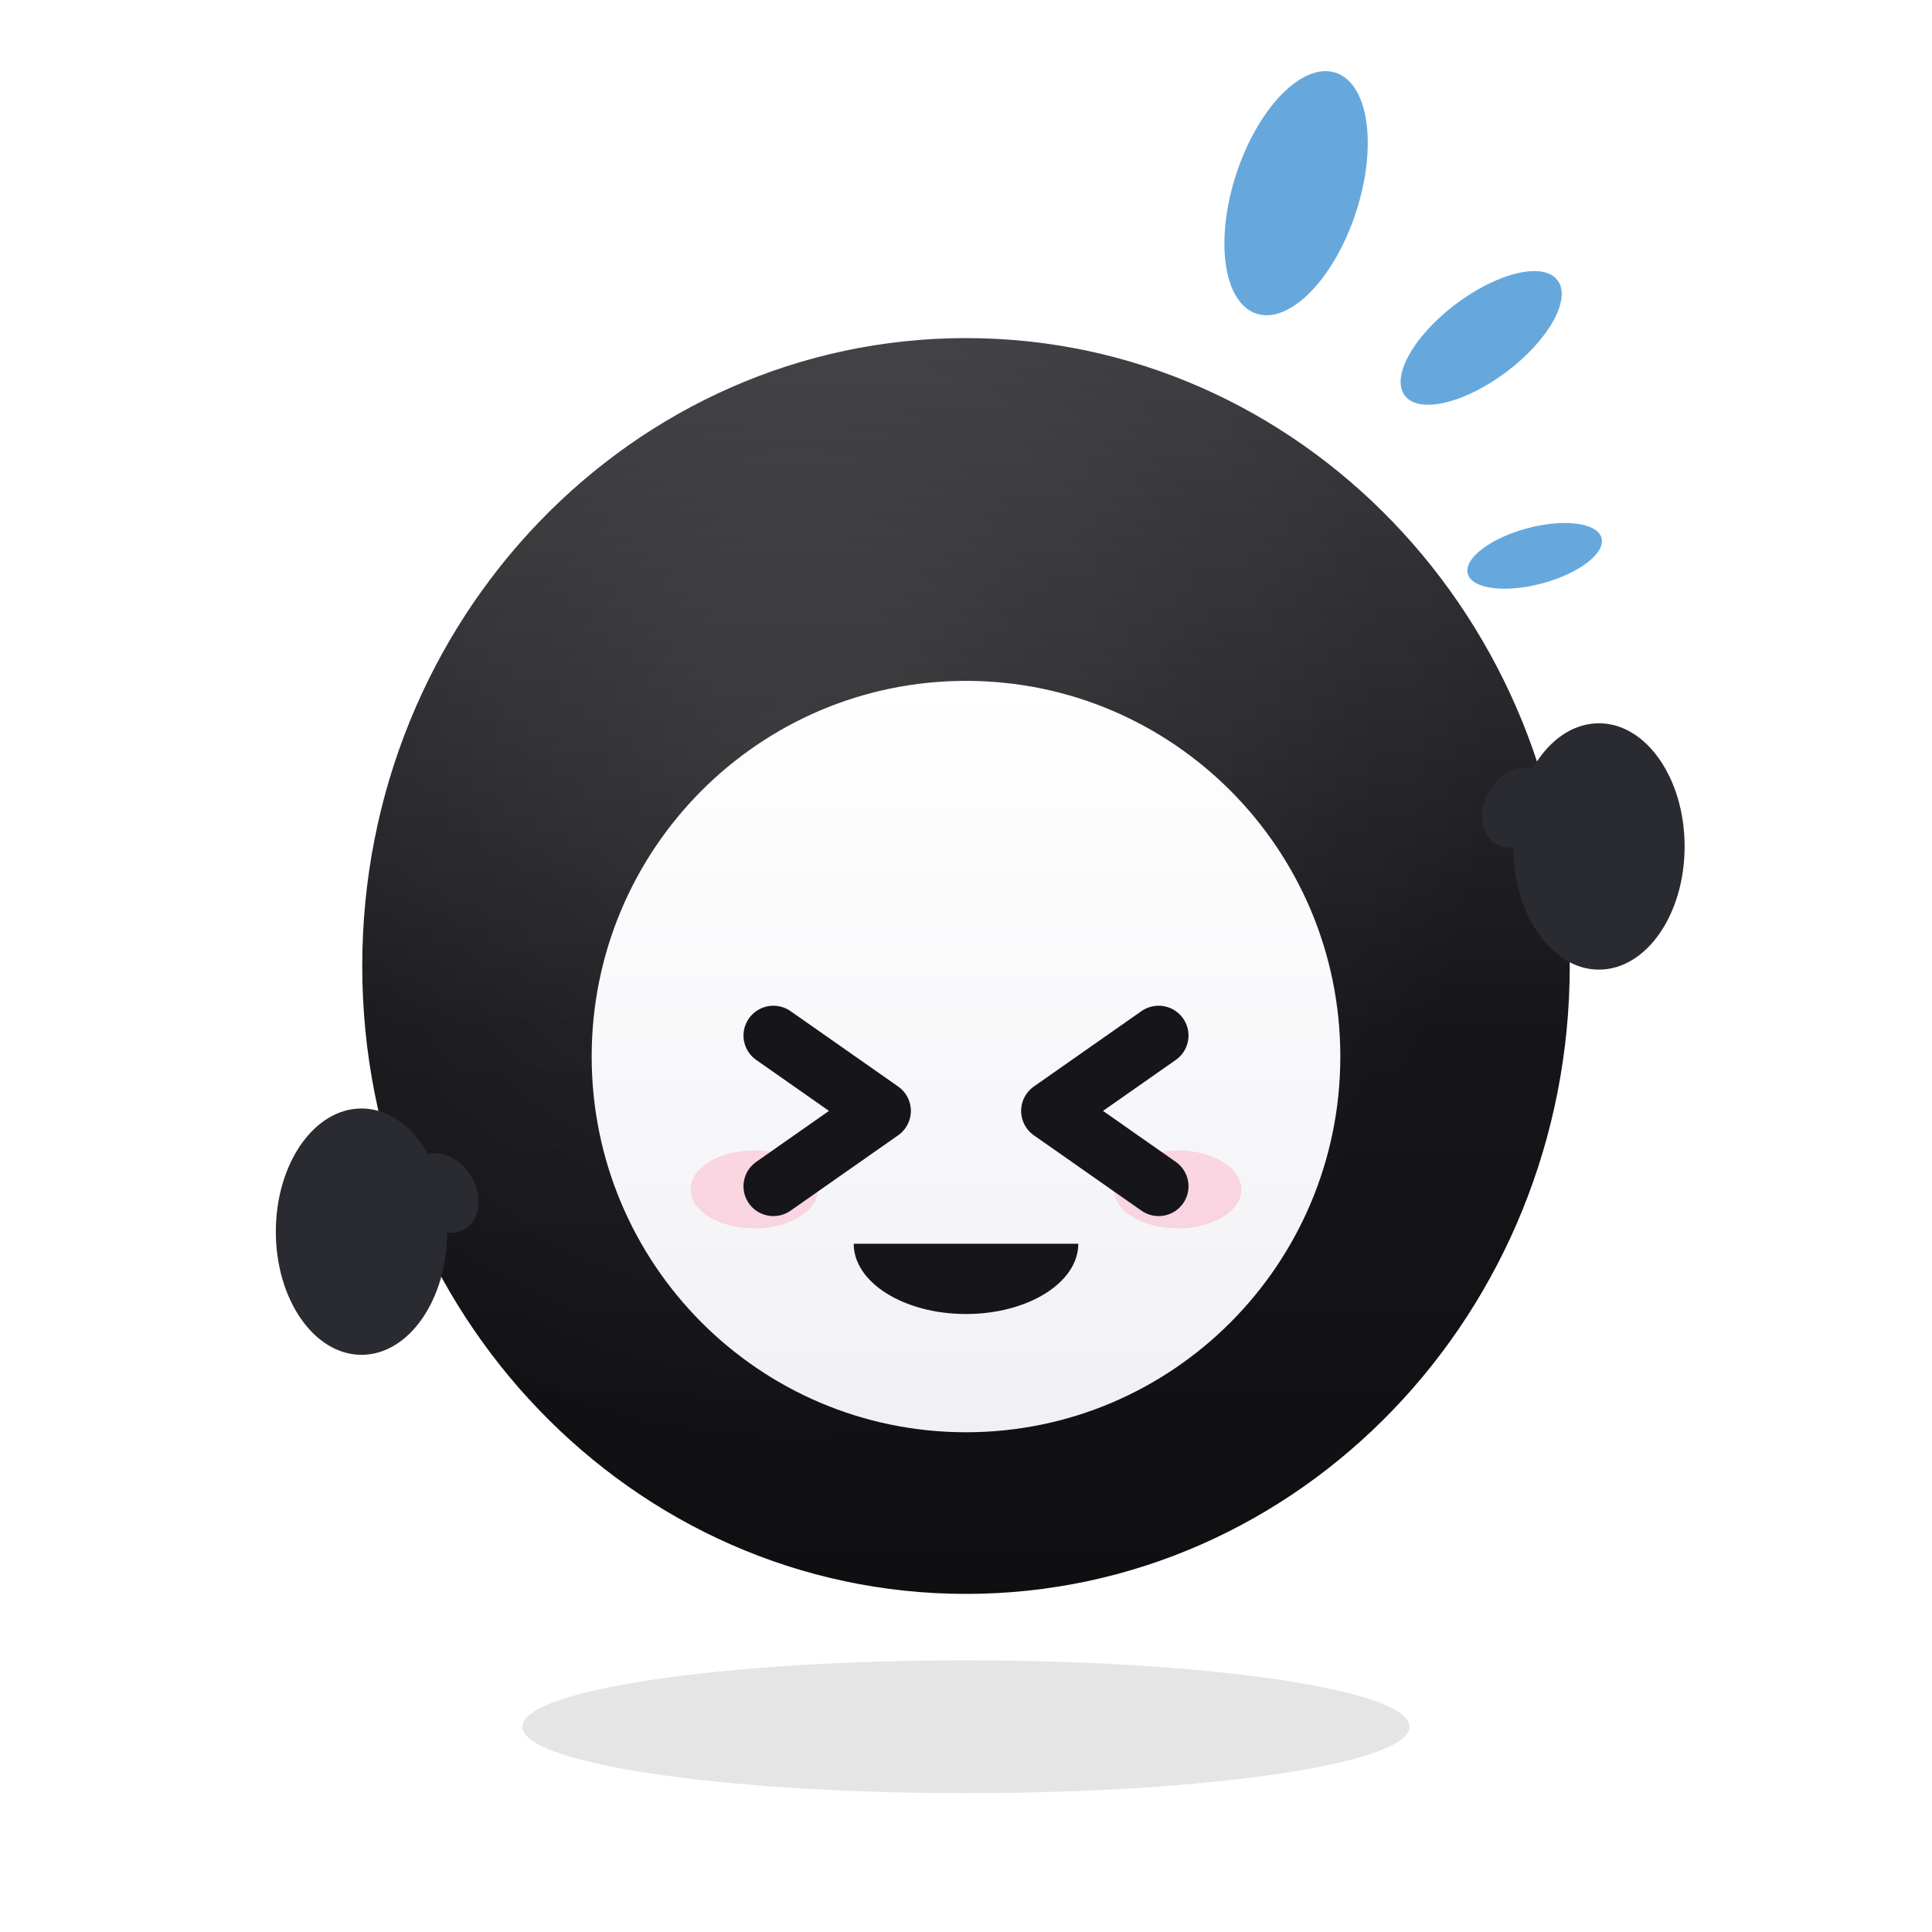
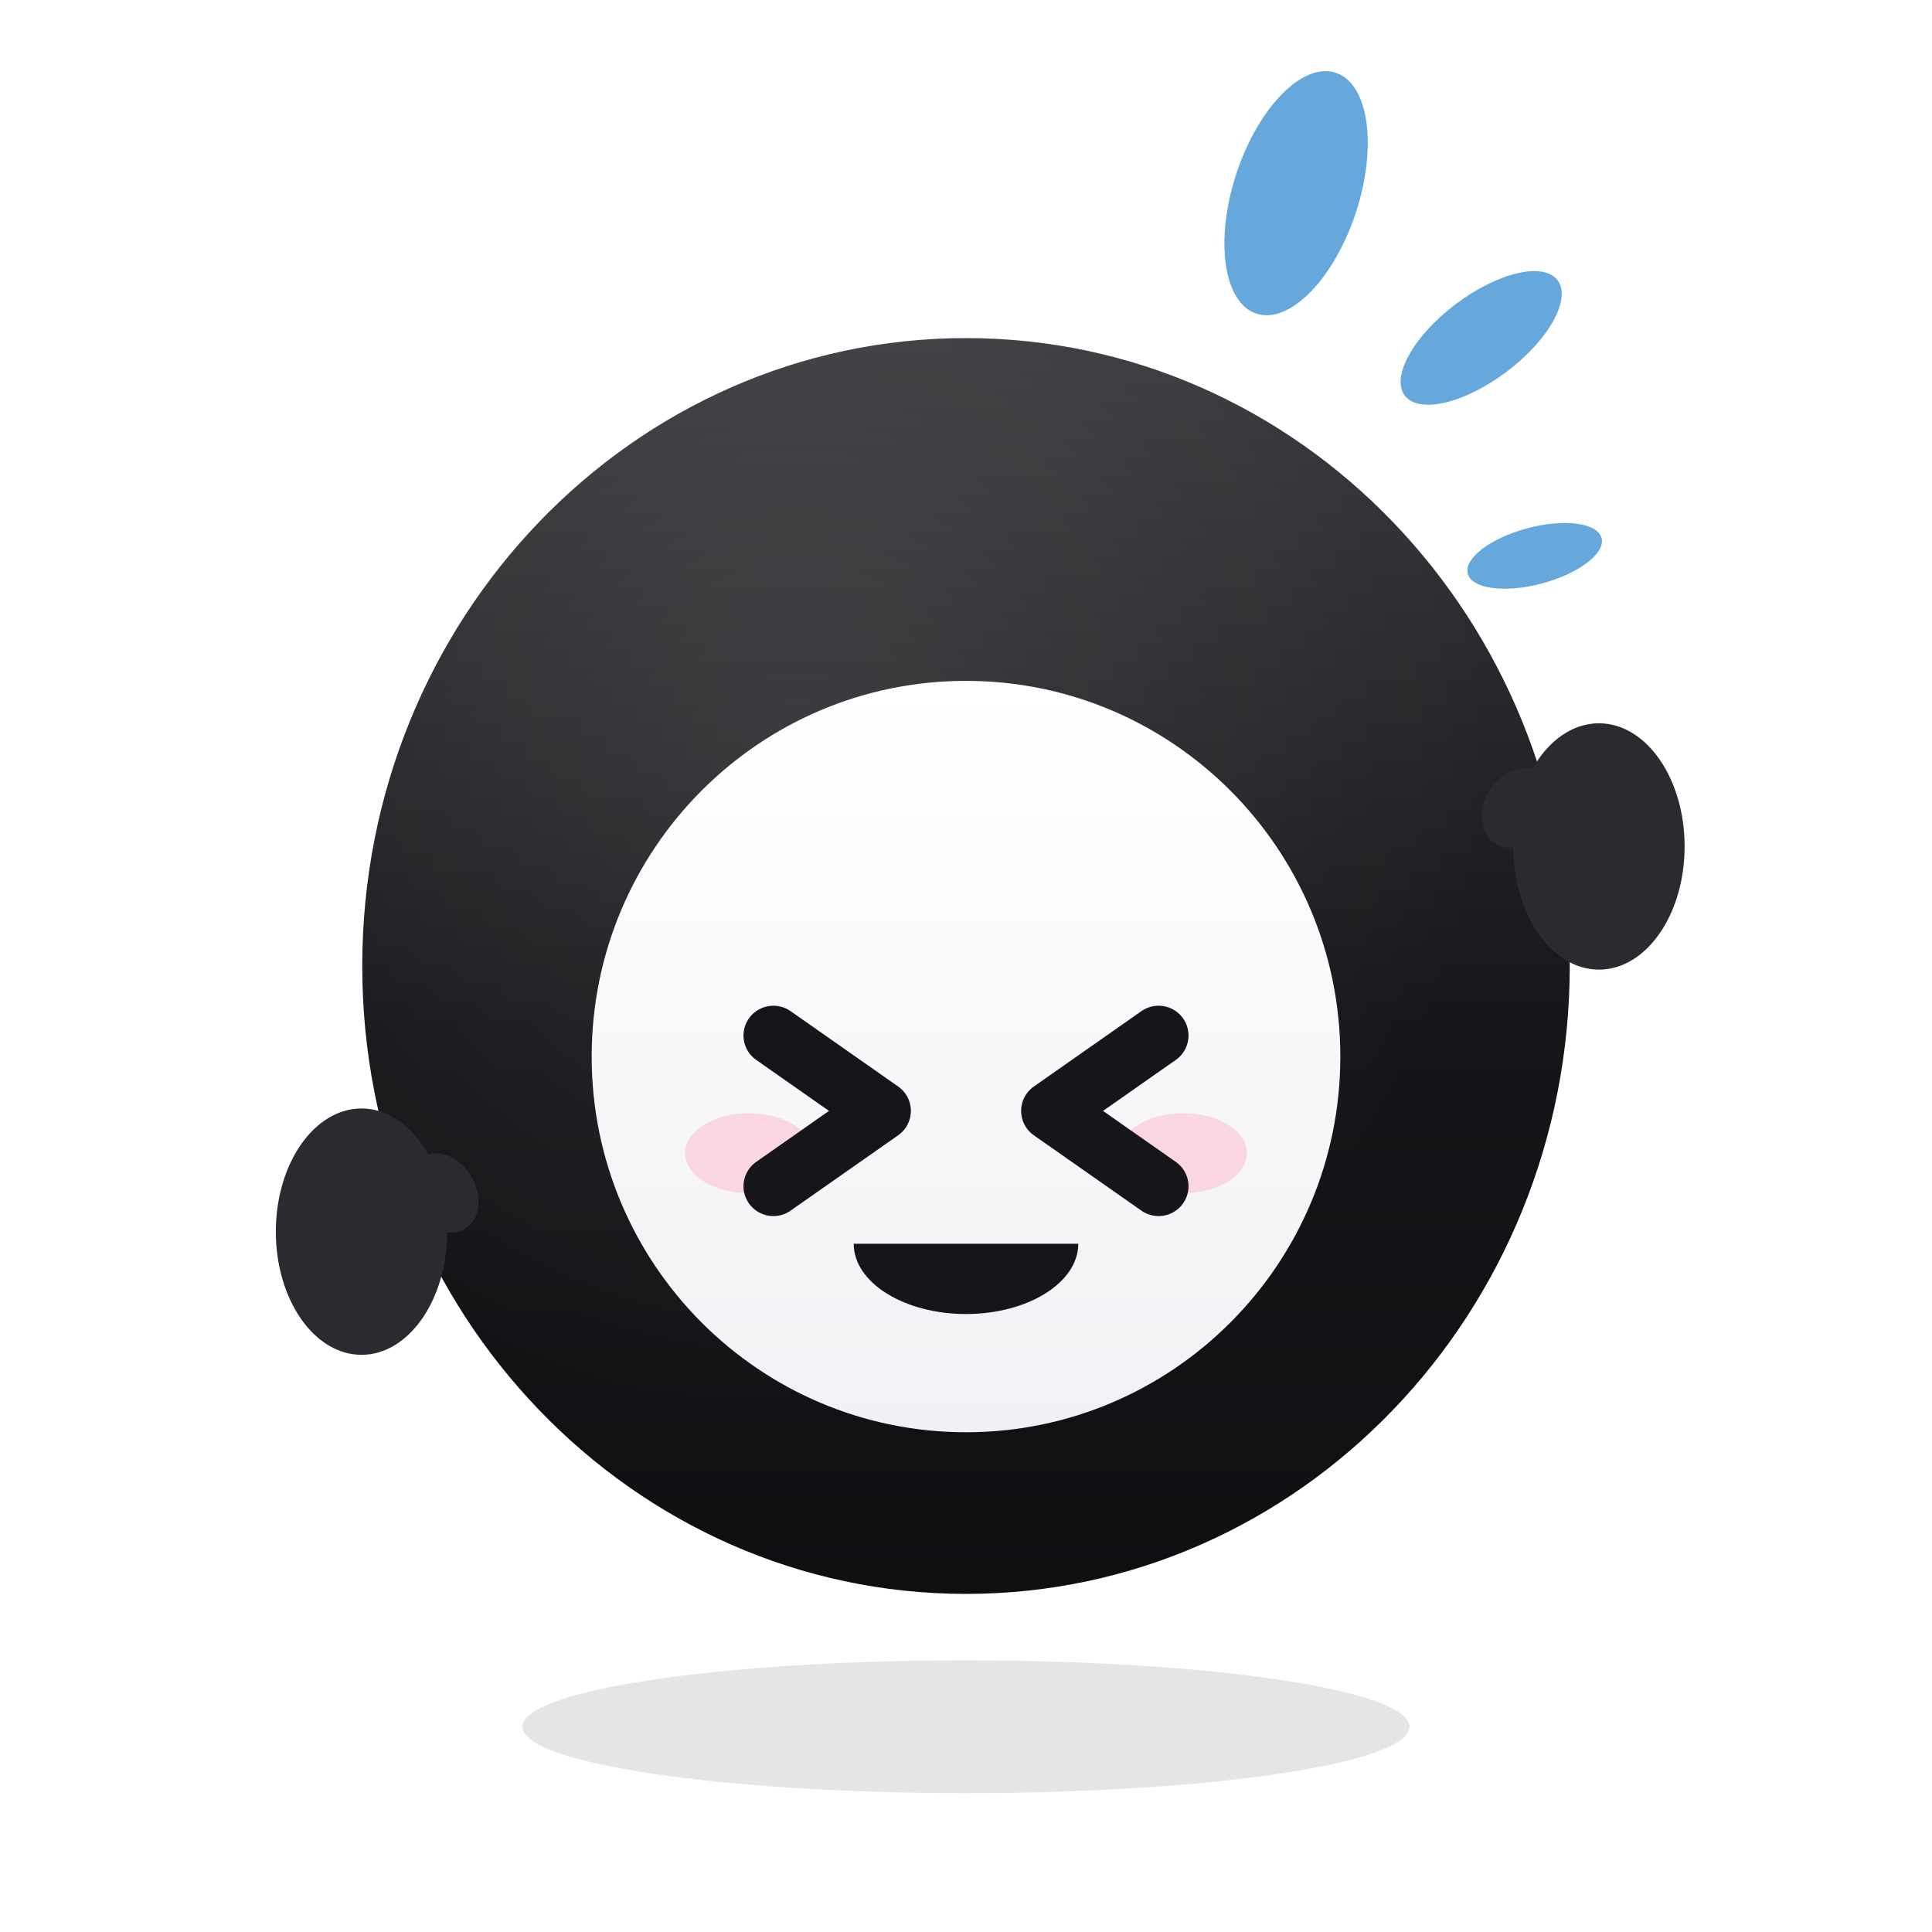
<svg xmlns="http://www.w3.org/2000/svg" width="320" height="320" viewBox="0 0 320 320">
  <defs>
    <linearGradient id="bg0" gradientUnits="userSpaceOnUse" x1="0" y1="-104" x2="0" y2="104">
      <stop offset="0" stop-color="#3b3b3f" />
      <stop offset="0.55" stop-color="#16161A" />
      <stop offset="1" stop-color="#0f0f12" />
    </linearGradient>
    <radialGradient id="bg1" gradientUnits="userSpaceOnUse" cx="-28" cy="-35.36" r="115" fx="-28" fy="-35.36">
      <stop offset="0" stop-color="#FFFFFF" />
      <stop offset="1" stop-color="rgba(255,255,255,0)" />
    </radialGradient>
    <linearGradient id="bg2" gradientUnits="userSpaceOnUse" x1="0" y1="-47.226" x2="0" y2="77.226">
      <stop offset="0" stop-color="#FFFFFF" />
      <stop offset="1" stop-color="#F1F1F5" />
    </linearGradient>
    <clipPath id="bc1">
      <path d="M62 15C62 49.367 34.242 77.226 0 77.226C-34.242 77.226 -62 49.367 -62 15C-62 -19.367 -34.242 -47.226 0 -47.226C34.242 -47.226 62 -19.367 62 15" transform="matrix(1 0 0 1 160 160)" />
    </clipPath>
  </defs>
  <path d="M73.467 126C73.467 132.075 40.575 137 0 137C-40.575 137 -73.467 132.075 -73.467 126C-73.467 119.925 -40.575 115 0 115C40.575 115 73.467 119.925 73.467 126" fill="rgba(22,22,26,0.13)" fill-opacity="0.857" transform="matrix(1 0 0 1 160 160)" />
  <path d="M100 0C100 57.438 55.228 104 0 104C-55.228 104 -100 57.438 -100 0C-100 -57.438 -55.228 -104 0 -104C55.228 -104 100 -57.438 100 0" fill="url(#bg0)" transform="matrix(1 0 0 1 160 160)" />
  <path d="M100 0C100 57.438 55.228 104 0 104C-55.228 104 -100 57.438 -100 0C-100 -57.438 -55.228 -104 0 -104C55.228 -104 100 -57.438 100 0" fill="url(#bg1)" fill-opacity="0.1" transform="matrix(1 0 0 1 160 160)" />
  <path d="M62 15C62 49.367 34.242 77.226 0 77.226C-34.242 77.226 -62 49.367 -62 15C-62 -19.367 -34.242 -47.226 0 -47.226C34.242 -47.226 62 -19.367 62 15" fill="url(#bg2)" transform="matrix(1 0 0 1 160 160)" />
-   <path d="M11.5 0C11.5 3.866 6.351 7 0 7C-6.351 7 -11.5 3.866 -11.5 0C-11.5 -3.866 -6.351 -7 0 -7C6.351 -7 11.5 -3.866 11.5 0" fill="rgba(255,138,168,0.42)" fill-opacity="0.7" transform="matrix(0.918 0 0 0.923 124.936 197)" />
-   <path d="M11.5 0C11.5 3.866 6.351 7 0 7C-6.351 7 -11.5 3.866 -11.5 0C-11.5 -3.866 -6.351 -7 0 -7C6.351 -7 11.5 -3.866 11.5 0" fill="rgba(255,138,168,0.42)" fill-opacity="0.7" transform="matrix(0.918 0 0 0.923 195.064 197)" />
+   <path d="M11.5 0C11.5 3.866 6.351 7 0 7C-6.351 7 -11.5 3.866 -11.5 0C-11.5 -3.866 -6.351 -7 0 -7C6.351 -7 11.5 -3.866 11.5 0" fill="rgba(255,138,168,0.42)" fill-opacity="0.7" transform="matrix(0.918 0 0 0.946 124.036 191)" />
+   <path d="M11.5 0C11.5 3.866 6.351 7 0 7C-6.351 7 -11.5 3.866 -11.5 0C-11.5 -3.866 -6.351 -7 0 -7C6.351 -7 11.5 -3.866 11.5 0" fill="rgba(255,138,168,0.42)" fill-opacity="0.7" transform="matrix(0.918 0 0 0.946 195.964 191)" />
  <g clip-path="url(#bc1)">
    <path d="M-9.92 -12.896L8.432 0L-9.92 12.896" fill="none" stroke="#16161A" stroke-width="10.2" stroke-linecap="round" stroke-linejoin="round" transform="matrix(0.971 0 0 0.968 137.73 184)" />
    <path d="M-9.92 -12.896L8.432 0L-9.92 12.896" fill="none" stroke="#16161A" stroke-width="10.2" stroke-linecap="round" stroke-linejoin="round" transform="matrix(-0.971 0 0 0.968 182.27 184)" />
    <path d="M-18.6 0L18.6 0C18.6 7.323 10.272 13.26 0 13.26C-10.272 13.26 -18.6 7.323 -18.6 0Z" fill="#16161A" transform="matrix(1 0 0 0.878 160 206)" />
  </g>
  <path d="M-10.215 -10.816C-8.289 -8.119 -9.498 -3.956 -12.914 -1.517C-16.33 0.922 -20.66 0.713 -22.585 -1.984C-24.511 -4.681 -23.302 -8.844 -19.886 -11.283C-16.47 -13.722 -12.14 -13.513 -10.215 -10.816" fill="#2A2A31" transform="matrix(-0.825 0 0 1 59.877 204)" />
  <path d="M17.2 0C17.2 11.267 9.499 20.4 0 20.4C-9.499 20.4 -17.2 11.267 -17.2 0C-17.2 -11.267 -9.499 -20.4 0 -20.4C9.499 -20.4 17.2 -11.267 17.2 0" fill="#2A2A31" transform="matrix(-0.825 0 0 1 59.877 204)" />
  <path d="M-10.215 -10.816C-8.289 -8.119 -9.498 -3.956 -12.914 -1.517C-16.33 0.922 -20.66 0.713 -22.585 -1.984C-24.511 -4.681 -23.302 -8.844 -19.886 -11.283C-16.47 -13.722 -12.14 -13.513 -10.215 -10.816" fill="#2A2A31" transform="matrix(0.825 0 0 1 264.836 140.2)" />
  <path d="M17.2 0C17.2 11.267 9.499 20.4 0 20.4C-9.499 20.4 -17.2 11.267 -17.2 0C-17.2 -11.267 -9.499 -20.4 0 -20.4C9.499 -20.4 17.2 -11.267 17.2 0" fill="#2A2A31" transform="matrix(0.825 0 0 1 264.836 140.2)" />
  <path d="M10.407 0C10.407 11.598 5.748 21 0 21C-5.748 21 -10.407 11.598 -10.407 0C-10.407 -11.598 -5.748 -21 0 -21C5.748 -21 10.407 -11.598 10.407 0" fill="#1478C9" fill-opacity="0.644" transform="matrix(0.95 0.313 -0.313 0.95 214.672 32)" />
  <path d="M7.013 0C7.013 8.759 3.873 15.859 0 15.859C-3.873 15.859 -7.013 8.759 -7.013 0C-7.013 -8.759 -3.873 -15.859 0 -15.859C3.873 -15.859 7.013 -8.759 7.013 0" fill="#1478C9" fill-opacity="0.644" transform="matrix(0.602 0.798 -0.798 0.602 245.33 55.971)" />
  <path d="M4.73 0C4.73 6.334 2.612 11.469 0 11.469C-2.612 11.469 -4.73 6.334 -4.73 0C-4.73 -6.334 -2.612 -11.469 0 -11.469C2.612 -11.469 4.73 -6.334 4.73 0" fill="#1478C9" fill-opacity="0.644" transform="matrix(0.258 0.966 -0.966 0.258 254.188 92.067)" />
</svg>
